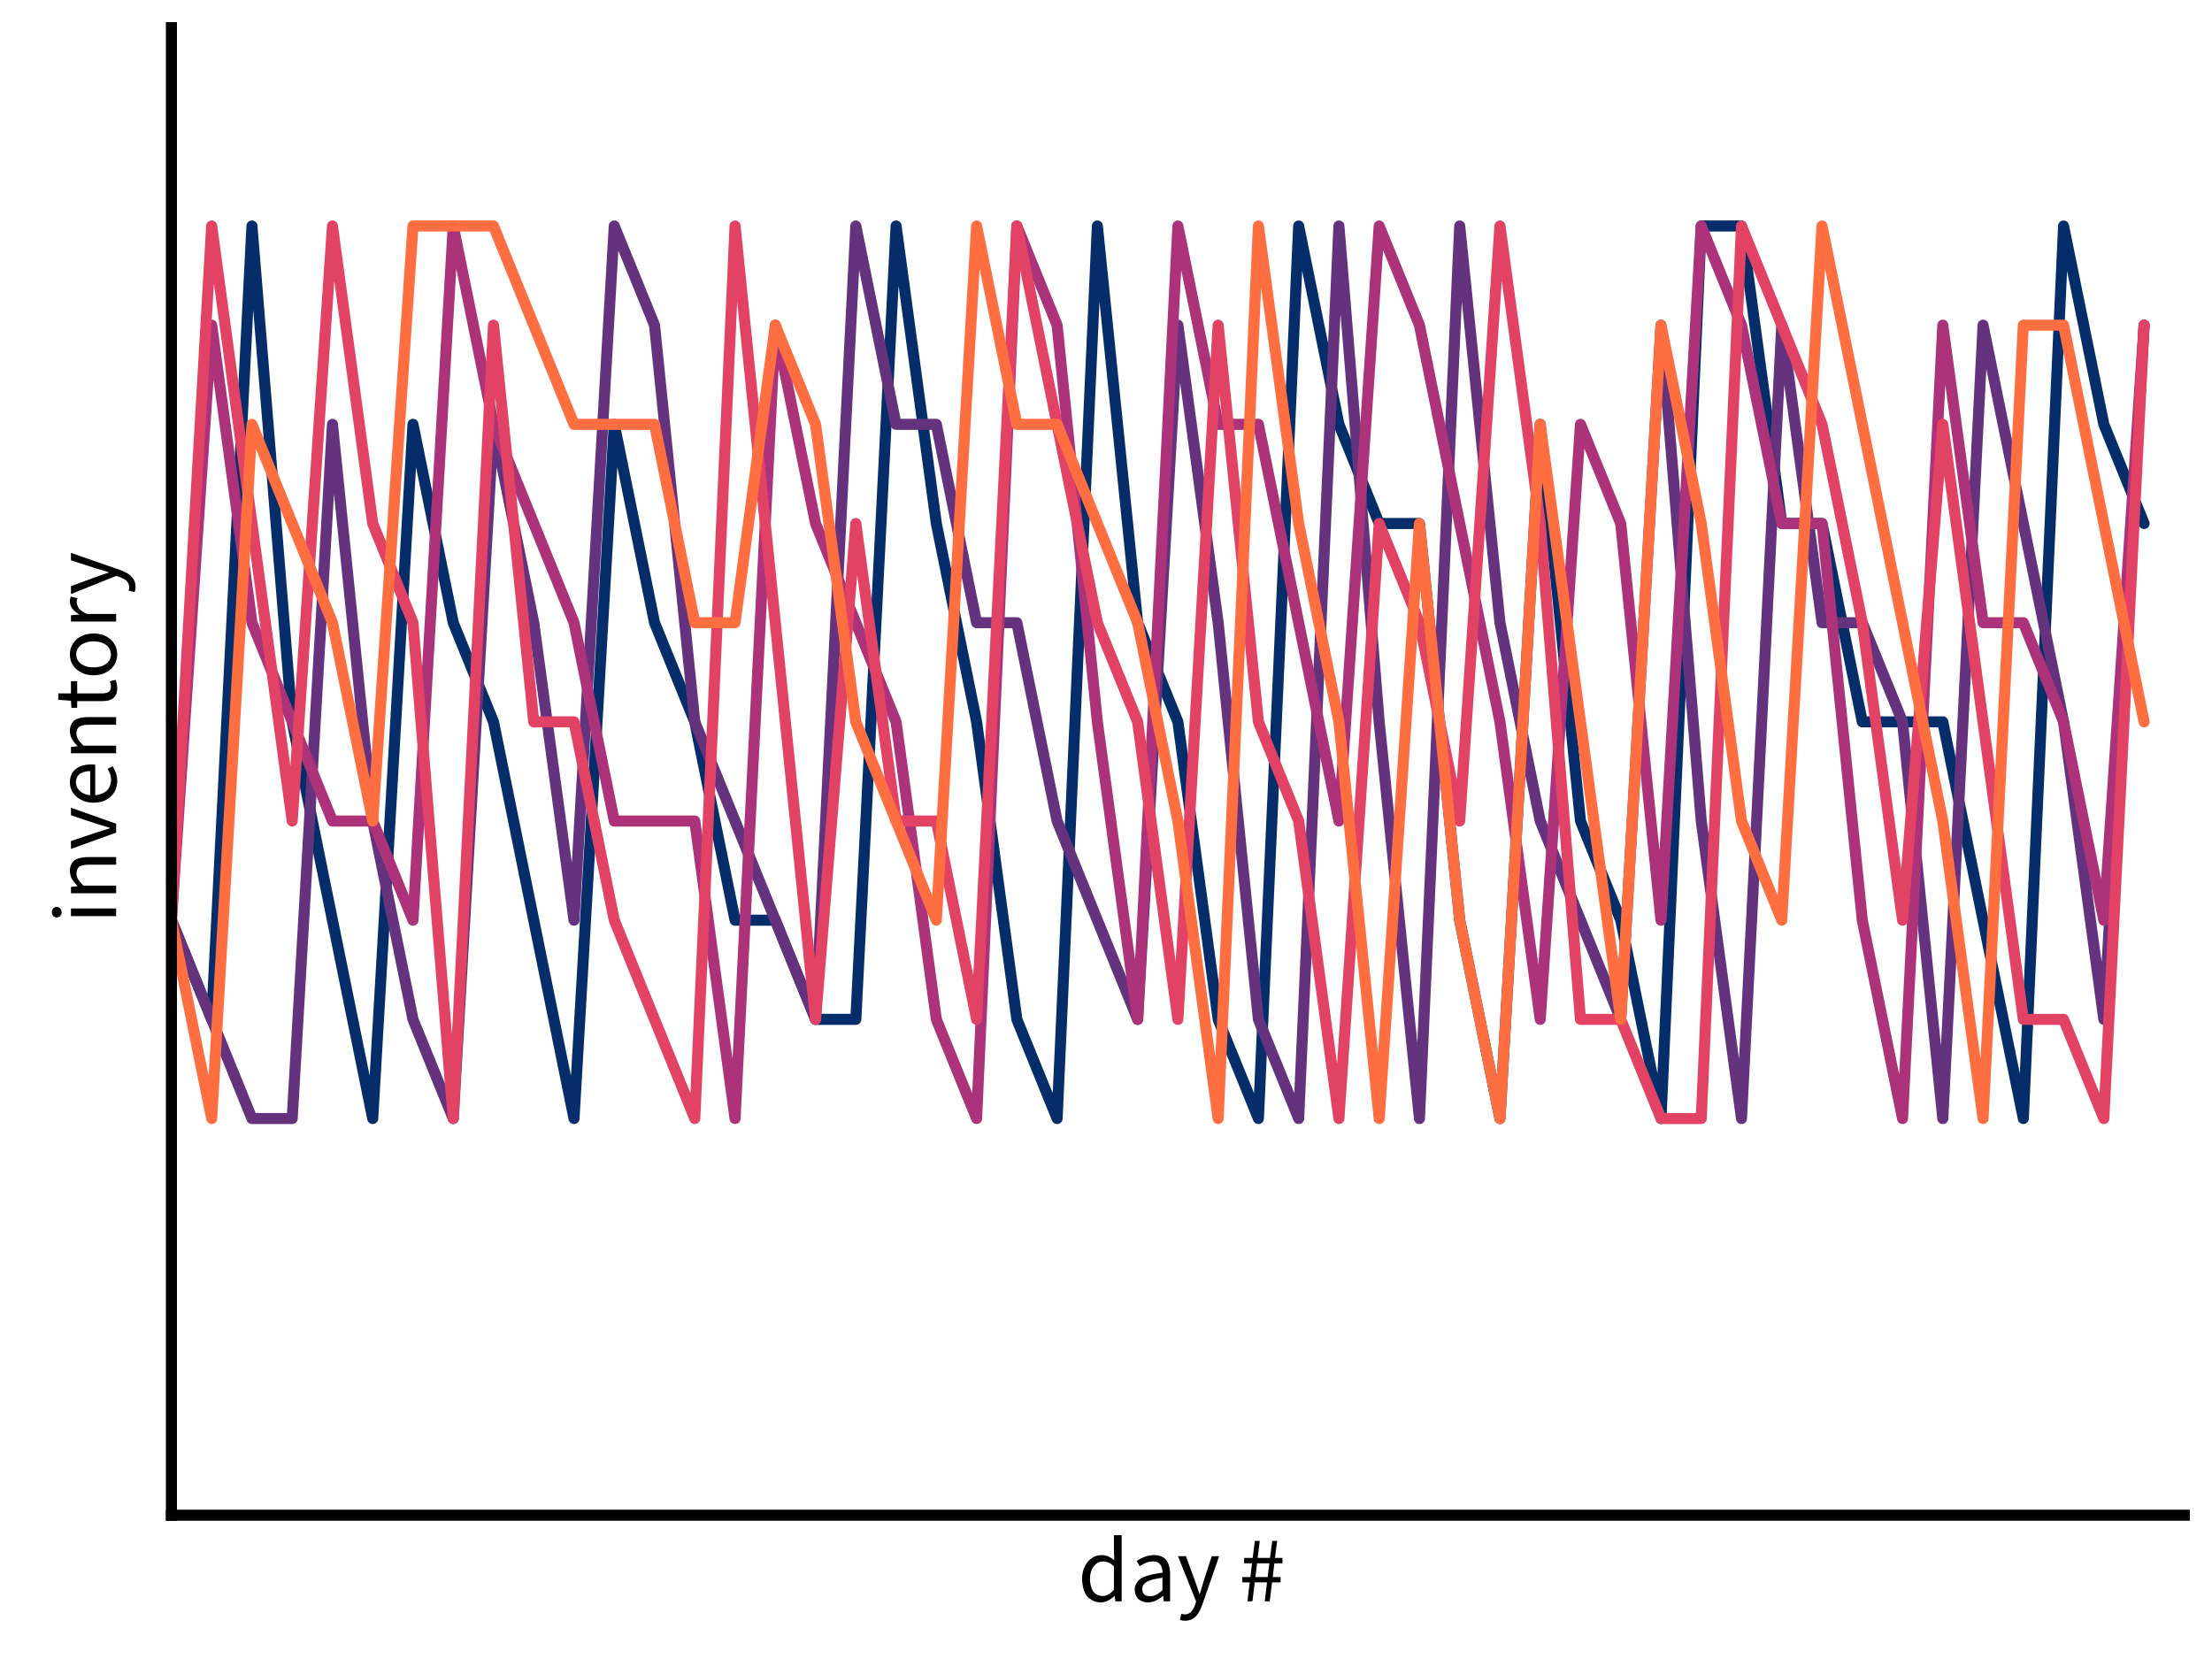
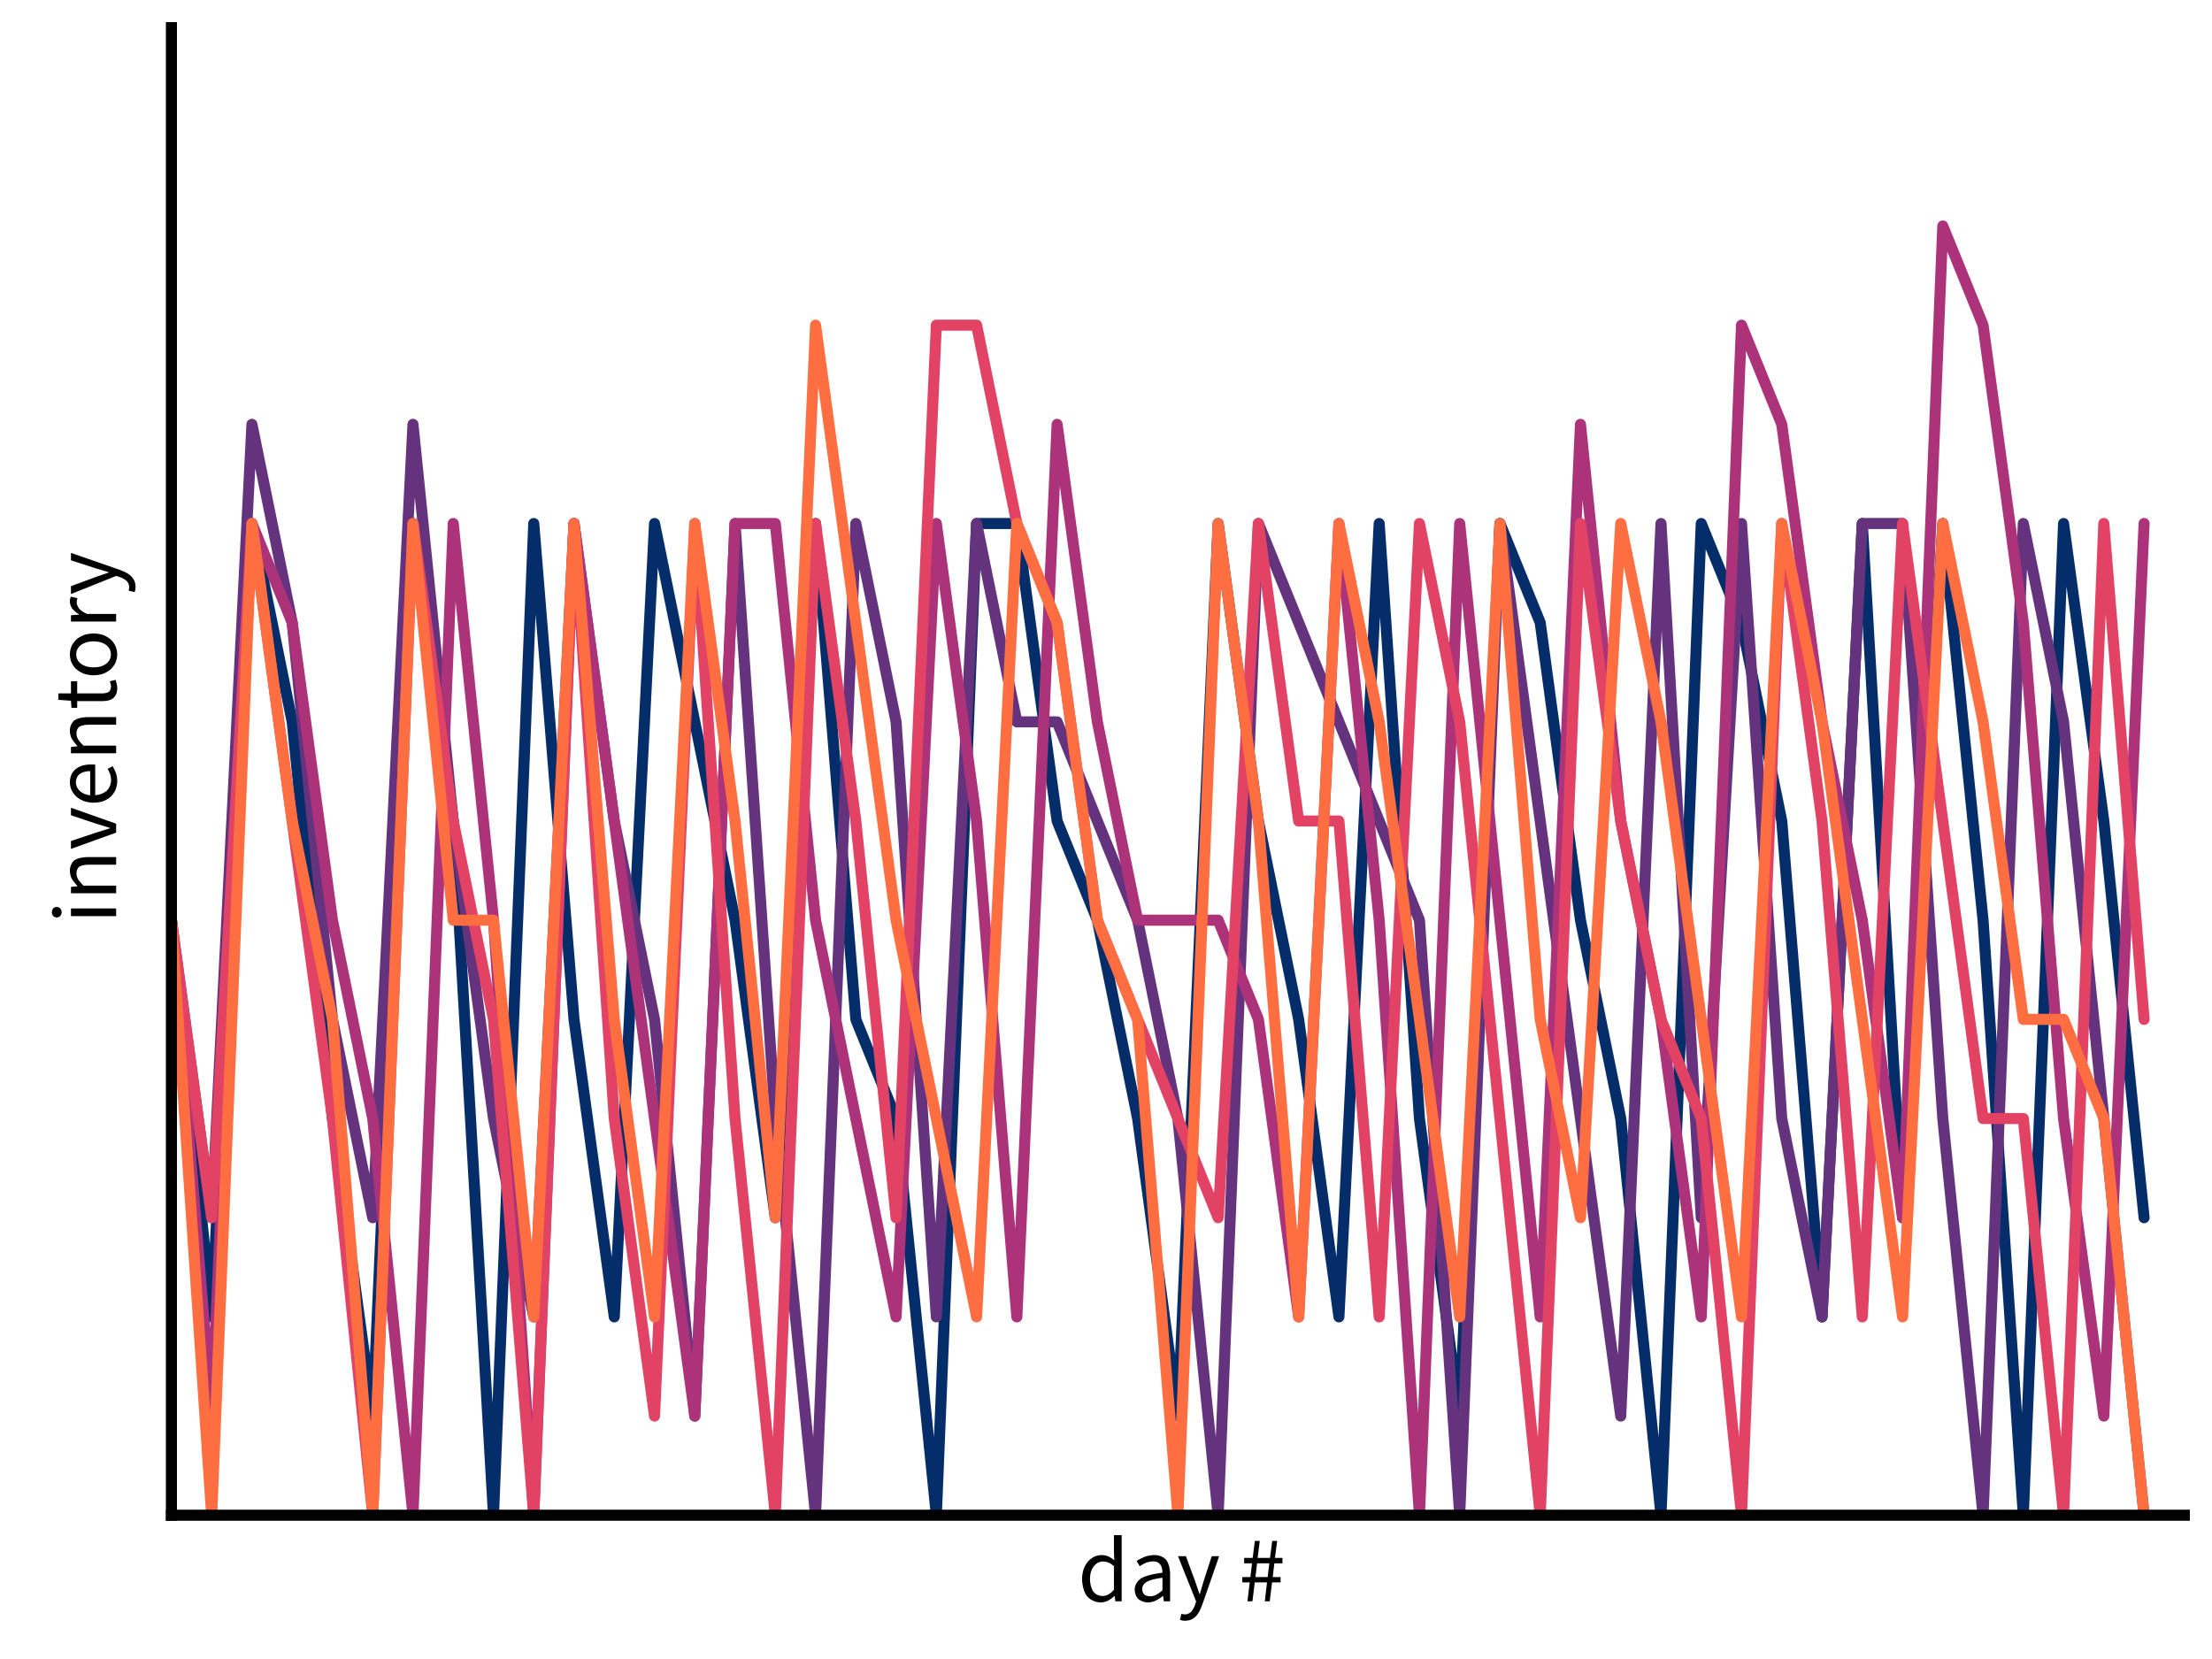
<svg xmlns="http://www.w3.org/2000/svg" height="600" stroke-opacity="1" viewBox="0.0 0.0 800.0 600.0" font-size="1" width="800" stroke="rgb(0,0,0)" version="1.1">
  <defs />
  <g stroke-linejoin="bevel" stroke-opacity="0.0" fill-opacity="0.0" stroke="rgb(0,0,0)" stroke-width="0.0" fill="rgb(0,0,0)" stroke-linecap="butt" stroke-miterlimit="10.0">
    <path d="M 0,0 v 600 h 800 v -600 Z" />
  </g>
  <g stroke-linejoin="round" stroke-opacity="1.0" fill-opacity="0.0" stroke="rgb(5,45,105)" stroke-width="4" fill="rgb(0,0,0)" stroke-linecap="round" stroke-miterlimit="10.0">
    <defs>
      <clipPath id="myClip1">
        <path d="M 62,10 v 538 h 728 v -538 Z" />
      </clipPath>
    </defs>
    <g clip-path="url(#myClip1)">
-       <path d="M 62,332.8 l 14.56,35.867 l 14.56,-286.933 l 14.56,179.333 l 14.56,71.733 l 14.56,71.733 l 14.56,-251.067 l 14.56,71.733 l 14.56,35.867 l 14.56,71.733 l 14.56,71.733 l 14.56,-251.067 l 14.56,71.733 l 14.56,35.867 l 14.56,71.733 h 14.56 l 14.56,35.867 h 14.56 l 14.56,-286.933 l 14.56,107.6 l 14.56,71.733 l 14.56,107.6 l 14.56,35.867 l 14.56,-322.8 l 14.56,143.467 l 14.56,35.867 l 14.56,107.6 l 14.56,35.867 l 14.56,-322.8 l 14.56,71.733 l 14.56,35.867 h 14.56 l 14.56,143.467 l 14.56,71.733 l 14.56,-251.067 l 14.56,143.467 l 14.56,35.867 l 14.56,71.733 l 14.56,-322.8 h 14.56 l 14.56,107.6 h 14.56 l 14.56,71.733 h 14.56 h 14.56 l 14.56,71.733 l 14.56,71.733 l 14.56,-322.8 l 14.56,71.733 l 14.56,35.867 " />
+       <path d="M 62,332.8 l 14.56,143.467 l 14.56,-286.933 l 14.56,71.733 l 14.56,143.467 l 14.56,107.6 l 14.56,-322.8 l 14.56,107.6 l 14.56,251.067 l 14.56,-358.667 l 14.56,179.333 l 14.56,107.6 l 14.56,-286.933 l 14.56,71.733 l 14.56,71.733 l 14.56,107.6 l 14.56,-251.067 l 14.56,179.333 l 14.56,35.867 l 14.56,143.467 l 14.56,-358.667 h 14.56 l 14.56,107.6 l 14.56,35.867 l 14.56,71.733 l 14.56,107.6 l 14.56,-322.8 l 14.56,107.6 l 14.56,71.733 l 14.56,107.6 l 14.56,-286.933 l 14.56,215.2 l 14.56,107.6 l 14.56,-322.8 l 14.56,35.867 l 14.56,107.6 l 14.56,71.733 l 14.56,143.467 l 14.56,-358.667 l 14.56,35.867 l 14.56,71.733 l 14.56,179.333 l 14.56,-286.933 l 14.56,251.067 l 14.56,-251.067 l 14.56,143.467 l 14.56,215.2 l 14.56,-358.667 l 14.56,107.6 l 14.56,143.467 " />
    </g>
  </g>
  <g stroke-linejoin="round" stroke-opacity="1.0" fill-opacity="0.0" stroke="rgb(101,50,125)" stroke-width="4" fill="rgb(0,0,0)" stroke-linecap="round" stroke-miterlimit="10.0">
    <defs>
      <clipPath id="myClip2">
        <path d="M 62,10 v 538 h 728 v -538 Z" />
      </clipPath>
    </defs>
    <g clip-path="url(#myClip2)">
-       <path d="M 62,332.8 l 14.56,35.867 l 14.56,35.867 h 14.56 l 14.56,-251.067 l 14.56,143.467 l 14.56,71.733 l 14.56,35.867 l 14.56,-251.067 l 14.56,71.733 l 14.56,107.6 l 14.56,-251.067 l 14.56,35.867 l 14.56,143.467 l 14.56,35.867 l 14.56,35.867 l 14.56,35.867 l 14.56,-286.933 l 14.56,71.733 h 14.56 l 14.56,71.733 h 14.56 l 14.56,71.733 l 14.56,35.867 l 14.56,35.867 l 14.56,-251.067 l 14.56,107.6 l 14.56,143.467 l 14.56,35.867 l 14.56,-322.8 l 14.56,179.333 l 14.56,143.467 l 14.56,-322.8 l 14.56,143.467 l 14.56,71.733 l 14.56,35.867 l 14.56,35.867 l 14.56,-251.067 l 14.56,179.333 l 14.56,107.6 l 14.56,-286.933 l 14.56,107.6 h 14.56 l 14.56,35.867 l 14.56,143.467 l 14.56,-286.933 l 14.56,71.733 l 14.56,71.733 l 14.56,107.6 l 14.56,-251.067 " />
+       <path d="M 62,332.8 l 14.56,107.6 l 14.56,-286.933 l 14.56,71.733 l 14.56,143.467 l 14.56,71.733 l 14.56,-286.933 l 14.56,143.467 l 14.56,107.6 l 14.56,71.733 l 14.56,-286.933 l 14.56,107.6 l 14.56,71.733 l 14.56,143.467 l 14.56,-322.8 l 14.56,215.2 l 14.56,143.467 l 14.56,-358.667 l 14.56,71.733 l 14.56,215.2 l 14.56,-286.933 l 14.56,71.733 h 14.56 l 14.56,35.867 l 14.56,35.867 l 14.56,71.733 l 14.56,143.467 l 14.56,-358.667 l 14.56,35.867 l 14.56,35.867 l 14.56,35.867 l 14.56,35.867 l 14.56,215.2 l 14.56,-358.667 l 14.56,107.6 l 14.56,107.6 l 14.56,107.6 l 14.56,-322.8 l 14.56,251.067 l 14.56,-251.067 l 14.56,215.2 l 14.56,71.733 l 14.56,-286.933 h 14.56 l 14.56,215.2 l 14.56,143.467 l 14.56,-358.667 l 14.56,71.733 l 14.56,143.467 l 14.56,143.467 " />
    </g>
  </g>
  <g stroke-linejoin="round" stroke-opacity="1.0" fill-opacity="0.0" stroke="rgb(172,50,122)" stroke-width="4" fill="rgb(0,0,0)" stroke-linecap="round" stroke-miterlimit="10.0">
    <defs>
      <clipPath id="myClip3">
        <path d="M 62,10 v 538 h 728 v -538 Z" />
      </clipPath>
    </defs>
    <g clip-path="url(#myClip3)">
-       <path d="M 62,332.8 l 14.56,-215.2 l 14.56,107.6 l 14.56,35.867 l 14.56,35.867 h 14.56 l 14.56,35.867 l 14.56,-251.067 l 14.56,71.733 l 14.56,35.867 l 14.56,35.867 l 14.56,71.733 h 14.56 h 14.56 l 14.56,107.6 l 14.56,-286.933 l 14.56,71.733 l 14.56,35.867 l 14.56,35.867 l 14.56,107.6 l 14.56,35.867 l 14.56,-322.8 l 14.56,35.867 l 14.56,143.467 l 14.56,107.6 l 14.56,-286.933 l 14.56,71.733 h 14.56 l 14.56,71.733 l 14.56,71.733 l 14.56,-215.2 l 14.56,35.867 l 14.56,71.733 l 14.56,71.733 l 14.56,107.6 l 14.56,-215.2 l 14.56,35.867 l 14.56,143.467 l 14.56,-251.067 l 14.56,35.867 l 14.56,71.733 h 14.56 l 14.56,143.467 l 14.56,71.733 l 14.56,-286.933 l 14.56,107.6 h 14.56 l 14.56,35.867 l 14.56,71.733 l 14.56,-215.2 " />
+       <path d="M 62,332.8 l 14.56,179.333 l 14.56,-322.8 l 14.56,35.867 l 14.56,107.6 l 14.56,71.733 l 14.56,143.467 l 14.56,-358.667 l 14.56,143.467 l 14.56,215.2 l 14.56,-358.667 l 14.56,107.6 l 14.56,107.6 l 14.56,107.6 l 14.56,-322.8 h 14.56 l 14.56,143.467 l 14.56,71.733 l 14.56,71.733 l 14.56,-286.933 l 14.56,107.6 l 14.56,179.333 l 14.56,-322.8 l 14.56,107.6 l 14.56,71.733 h 14.56 h 14.56 l 14.56,35.867 l 14.56,107.6 l 14.56,-286.933 l 14.56,143.467 l 14.56,215.2 l 14.56,-358.667 l 14.56,143.467 l 14.56,143.467 l 14.56,-322.8 l 14.56,143.467 l 14.56,71.733 l 14.56,107.6 l 14.56,-358.667 l 14.56,35.867 l 14.56,107.6 l 14.56,71.733 l 14.56,107.6 l 14.56,-358.667 l 14.56,35.867 l 14.56,107.6 l 14.56,179.333 l 14.56,107.6 l 14.56,-322.8 " />
    </g>
  </g>
  <g stroke-linejoin="round" stroke-opacity="1.0" fill-opacity="0.0" stroke="rgb(226,66,100)" stroke-width="4" fill="rgb(0,0,0)" stroke-linecap="round" stroke-miterlimit="10.0">
    <defs>
      <clipPath id="myClip4">
        <path d="M 62,10 v 538 h 728 v -538 Z" />
      </clipPath>
    </defs>
    <g clip-path="url(#myClip4)">
-       <path d="M 62,332.8 l 14.56,-251.067 l 14.56,107.6 l 14.56,107.6 l 14.56,-215.2 l 14.56,107.6 l 14.56,35.867 l 14.56,179.333 l 14.56,-286.933 l 14.56,143.467 h 14.56 l 14.56,71.733 l 14.56,35.867 l 14.56,35.867 l 14.56,-322.8 l 14.56,143.467 l 14.56,143.467 l 14.56,-179.333 l 14.56,107.6 h 14.56 l 14.56,71.733 l 14.56,-286.933 l 14.56,71.733 l 14.56,71.733 l 14.56,35.867 l 14.56,107.6 l 14.56,-251.067 l 14.56,143.467 l 14.56,35.867 l 14.56,107.6 l 14.56,-215.2 l 14.56,35.867 l 14.56,71.733 l 14.56,-215.2 l 14.56,107.6 l 14.56,179.333 h 14.56 l 14.56,35.867 h 14.56 l 14.56,-322.8 l 14.56,35.867 l 14.56,35.867 l 14.56,71.733 l 14.56,107.6 l 14.56,-179.333 l 14.56,107.6 l 14.56,107.6 h 14.56 l 14.56,35.867 l 14.56,-286.933 " />
+       <path d="M 62,332.8 l 14.56,107.6 l 14.56,-251.067 l 14.56,107.6 l 14.56,107.6 l 14.56,143.467 l 14.56,-358.667 l 14.56,107.6 l 14.56,71.733 l 14.56,179.333 l 14.56,-358.667 l 14.56,215.2 l 14.56,107.6 l 14.56,-322.8 l 14.56,215.2 l 14.56,143.467 l 14.56,-358.667 l 14.56,107.6 l 14.56,143.467 l 14.56,-322.8 h 14.56 l 14.56,71.733 l 14.56,35.867 l 14.56,107.6 l 14.56,35.867 l 14.56,35.867 l 14.56,35.867 l 14.56,-251.067 l 14.56,107.6 h 14.56 l 14.56,179.333 l 14.56,-286.933 l 14.56,71.733 l 14.56,143.467 l 14.56,143.467 l 14.56,-358.667 l 14.56,107.6 l 14.56,71.733 l 14.56,35.867 l 14.56,143.467 l 14.56,-358.667 l 14.56,107.6 l 14.56,179.333 l 14.56,-286.933 l 14.56,107.6 l 14.56,107.6 h 14.56 l 14.56,143.467 l 14.56,-358.667 l 14.56,179.333 " />
    </g>
  </g>
  <g stroke-linejoin="round" stroke-opacity="1.0" fill-opacity="0.0" stroke="rgb(255,110,64)" stroke-width="4" fill="rgb(0,0,0)" stroke-linecap="round" stroke-miterlimit="10.0">
    <defs>
      <clipPath id="myClip5">
        <path d="M 62,10 v 538 h 728 v -538 Z" />
      </clipPath>
    </defs>
    <g clip-path="url(#myClip5)">
-       <path d="M 62,332.8 l 14.56,71.733 l 14.56,-251.067 l 14.56,35.867 l 14.56,35.867 l 14.56,71.733 l 14.56,-215.2 h 14.56 h 14.56 l 14.56,35.867 l 14.56,35.867 h 14.56 h 14.56 l 14.56,71.733 h 14.56 l 14.56,-107.6 l 14.56,35.867 l 14.56,107.6 l 14.56,35.867 l 14.56,35.867 l 14.56,-251.067 l 14.56,71.733 h 14.56 l 14.56,35.867 l 14.56,35.867 l 14.56,71.733 l 14.56,107.6 l 14.56,-322.8 l 14.56,107.6 l 14.56,71.733 l 14.56,143.467 l 14.56,-215.2 l 14.56,143.467 l 14.56,71.733 l 14.56,-251.067 l 14.56,107.6 l 14.56,107.6 l 14.56,-251.067 l 14.56,71.733 l 14.56,107.6 l 14.56,35.867 l 14.56,-251.067 l 14.56,71.733 l 14.56,71.733 l 14.56,71.733 l 14.56,107.6 l 14.56,-286.933 h 14.56 l 14.56,71.733 l 14.56,71.733 " />
+       <path d="M 62,332.8 l 14.56,215.2 l 14.56,-358.667 l 14.56,107.6 l 14.56,71.733 l 14.56,179.333 l 14.56,-358.667 l 14.56,143.467 h 14.56 l 14.56,143.467 l 14.56,-286.933 l 14.56,179.333 l 14.56,107.6 l 14.56,-286.933 l 14.56,107.6 l 14.56,143.467 l 14.56,-322.8 l 14.56,107.6 l 14.56,107.6 l 14.56,71.733 l 14.56,71.733 l 14.56,-286.933 l 14.56,35.867 l 14.56,107.6 l 14.56,35.867 l 14.56,179.333 l 14.56,-358.667 l 14.56,107.6 l 14.56,179.333 l 14.56,-286.933 l 14.56,71.733 l 14.56,107.6 l 14.56,107.6 l 14.56,-286.933 l 14.56,179.333 l 14.56,71.733 l 14.56,-251.067 l 14.56,71.733 l 14.56,107.6 l 14.56,107.6 l 14.56,-286.933 l 14.56,71.733 l 14.56,107.6 l 14.56,107.6 l 14.56,-286.933 l 14.56,71.733 l 14.56,107.6 h 14.56 l 14.56,35.867 l 14.56,143.467 " />
    </g>
  </g>
  <g stroke-linejoin="bevel" stroke-opacity="0.0" fill-opacity="1.0" stroke="rgb(0,0,0)" stroke-width="0.0" fill="rgb(0,0,0)" stroke-linecap="butt" stroke-miterlimit="10.0">
    <path d="M 42,334.076 ZM 22.302,329.908 c 0,0.807 -0.504,1.361 -0.504 1.361c -0.504,0.555 -1.277,0.555 -1.277 0.555c -0.807,0 -1.294,-0.555 -1.294 -0.555c -0.487,-0.555 -0.487,-1.361 -0.487 -1.361c -0,-0.807 0.487,-1.361 0.487 -1.361c 0.487,-0.555 1.294,-0.555 1.294 -0.555c 0.773,-0 1.277,0.555 1.277 0.555c 0.504,0.555 0.504,1.361 0.504 1.361ZM 22.302,329.908 ZM 25.664,331.319 l -0,-2.756 l 16.336,-0 l 0,2.756 l -16.336,0 ZM 42,325.807 ZM 25.664,323.05 l -0,-2.286 l 2.353,-0.235 l -0,-0.101 c -1.177,-1.177 -1.966,-2.471 -1.966 -2.471c -0.79,-1.294 -0.79,-3.008 -0.79 -3.008c -0,-2.588 1.613,-3.781 1.613 -3.781c 1.613,-1.193 4.773,-1.193 4.773 -1.193l 10.353,-0 l 0,2.756 l -9.983,0 c -2.319,0 -3.345,0.74 -3.345 0.74c -1.025,0.74 -1.025,2.353 -1.025 2.353c 0,1.277 0.639,2.252 0.639 2.252c 0.639,0.975 1.882,2.219 1.882 2.219l 11.832,-0 l 0,2.756 l -16.336,0 ZM 42,307.42 ZM 25.664,307.017 l -0,-2.857 l 9.277,-3.092 c 1.21,-0.37 2.42,-0.756 2.42 -0.756c 1.21,-0.387 2.387,-0.756 2.387 -0.756l -0,-0.135 c -1.177,-0.37 -2.387,-0.74 -2.387 -0.74l -2.42,-0.74 l -9.277,-3.092 l -0,-2.723 l 16.336,5.782 l 0,3.227 ZM 42,291.857 ZM 33.865,290.311 c -2.017,0 -3.613,-0.622 -3.613 -0.622c -1.597,-0.622 -2.706,-1.647 -2.706 -1.647c -1.109,-1.025 -1.698,-2.336 -1.698 -2.336c -0.588,-1.311 -0.588,-2.723 -0.588 -2.723c -0,-1.546 0.538,-2.773 0.538 -2.773c 0.538,-1.227 1.546,-2.05 1.546 -2.05c 1.008,-0.824 2.42,-1.26 2.42 -1.26c 1.412,-0.437 3.16,-0.437 3.16 -0.437c 0.908,-0 1.513,0.101 1.513 0.101l 0,11.025 c 2.655,-0.168 4.202,-1.63 4.202 -1.63c 1.546,-1.462 1.546,-3.815 1.546 -3.815c -0,-1.177 -0.353,-2.168 -0.353 -2.168c -0.353,-0.992 -0.924,-1.899 -0.924 -1.899l 1.815,-0.975 c 0.672,1.076 1.177,2.387 1.177 2.387c 0.504,1.311 0.504,2.992 0.504 2.992c 0,1.647 -0.588,3.076 -0.588 3.076c -0.588,1.429 -1.681,2.487 -1.681 2.487c -1.092,1.059 -2.672,1.664 -2.672 1.664c -1.58,0.605 -3.597,0.605 -3.597 0.605ZM 33.865,290.311 ZM 32.622,278.882 c -2.521,0 -3.849,1.059 -3.849 1.059c -1.328,1.059 -1.328,2.975 -1.328 2.975c 0,0.874 0.353,1.664 0.353 1.664c 0.353,0.79 1.008,1.429 1.008 1.429c 0.655,0.639 1.613,1.059 1.613 1.059c 0.958,0.42 2.202,0.555 2.202 0.555l -0,-8.739 ZM 42,275.185 ZM 25.664,272.429 l -0,-2.286 l 2.353,-0.235 l -0,-0.101 c -1.177,-1.177 -1.966,-2.471 -1.966 -2.471c -0.79,-1.294 -0.79,-3.008 -0.79 -3.008c -0,-2.588 1.613,-3.781 1.613 -3.781c 1.613,-1.193 4.773,-1.193 4.773 -1.193l 10.353,-0 l 0,2.756 l -9.983,0 c -2.319,0 -3.345,0.74 -3.345 0.74c -1.025,0.74 -1.025,2.353 -1.025 2.353c 0,1.277 0.639,2.252 0.639 2.252c 0.639,0.975 1.882,2.219 1.882 2.219l 11.832,-0 l 0,2.756 l -16.336,0 ZM 42,256.798 ZM 27.916,253.571 l 0,2.42 l -2.084,0 l -0.168,-2.555 l -4.571,-0.336 l -0,-2.319 l 4.571,-0 l -0,-4.403 l 2.252,-0 l 0,4.403 l 9.076,-0 c 1.513,-0 2.336,-0.555 2.336 -0.555c 0.824,-0.555 0.824,-1.966 0.824 -1.966c -0,-0.437 -0.135,-0.941 -0.135 -0.941c -0.135,-0.504 -0.302,-0.908 -0.302 -0.908l 2.084,-0.538 c 0.235,0.672 0.42,1.462 0.42 1.462c 0.185,0.79 0.185,1.563 0.185 1.563c 0,1.311 -0.403,2.202 -0.403 2.202c -0.403,0.891 -1.109,1.445 -1.109 1.445c -0.706,0.555 -1.714,0.79 -1.714 0.79c -1.008,0.235 -2.219,0.235 -2.219 0.235l -9.042,0 ZM 42,245.773 ZM 33.865,244.227 c -2.05,0 -3.647,-0.622 -3.647 -0.622c -1.597,-0.622 -2.706,-1.664 -2.706 -1.664c -1.109,-1.042 -1.681,-2.403 -1.681 -2.403c -0.571,-1.361 -0.571,-2.874 -0.571 -2.874c -0,-1.513 0.571,-2.874 0.571 -2.874c 0.571,-1.361 1.681,-2.403 1.681 -2.403c 1.109,-1.042 2.706,-1.664 2.706 -1.664c 1.597,-0.622 3.647,-0.622 3.647 -0.622c 2.017,-0 3.613,0.622 3.613 0.622c 1.597,0.622 2.689,1.664 2.689 1.664c 1.092,1.042 1.664,2.403 1.664 2.403c 0.571,1.361 0.571,2.874 0.571 2.874c 0,1.513 -0.571,2.874 -0.571 2.874c -0.571,1.361 -1.664,2.403 -1.664 2.403c -1.092,1.042 -2.689,1.664 -2.689 1.664c -1.597,0.622 -3.613,0.622 -3.613 0.622ZM 33.865,244.227 ZM 33.865,241.37 c 1.412,-0 2.555,-0.336 2.555 -0.336c 1.143,-0.336 1.966,-0.958 1.966 -0.958c 0.824,-0.622 1.277,-1.496 1.277 -1.496c 0.454,-0.874 0.454,-1.916 0.454 -1.916c -0,-1.042 -0.454,-1.916 -0.454 -1.916c -0.454,-0.874 -1.277,-1.496 -1.277 -1.496c -0.824,-0.622 -1.966,-0.958 -1.966 -0.958c -1.143,-0.336 -2.555,-0.336 -2.555 -0.336c -1.412,0 -2.571,0.336 -2.571 0.336c -1.16,0.336 -2,0.958 -2 0.958c -0.84,0.622 -1.294,1.496 -1.294 1.496c -0.454,0.874 -0.454,1.916 -0.454 1.916c 0,1.042 0.454,1.916 0.454 1.916c 0.454,0.874 1.294,1.496 1.294 1.496c 0.84,0.622 2,0.958 2 0.958c 1.16,0.336 2.571,0.336 2.571 0.336ZM 42,227.555 ZM 25.664,224.798 l -0,-2.286 l 2.958,-0.235 l -0,-0.101 c -1.546,-0.84 -2.454,-2.034 -2.454 -2.034c -0.908,-1.193 -0.908,-2.605 -0.908 -2.605c -0,-0.975 0.336,-1.748 0.336 -1.748l 2.42,0.538 c -0.135,0.403 -0.202,0.74 -0.202 0.74c -0.067,0.336 -0.067,0.84 -0.067 0.84c 0,1.042 0.84,2.168 0.84 2.168c 0.84,1.126 2.924,1.966 2.924 1.966l 10.487,-0 l 0,2.756 l -16.336,0 ZM 42,215.252 ZM 46.504,213.605 l 0.151,-0.605 c 0,0 0.084,-0.639 0.084 -0.639c -0,-1.412 -0.992,-2.303 -0.992 -2.303c -0.992,-0.891 -2.504,-1.395 -2.504 -1.395l -1.21,-0.37 l -16.37,6.555 l -0,-2.857 l 9.042,-3.328 c 1.076,-0.37 2.269,-0.79 2.269 -0.79c 1.193,-0.42 2.336,-0.79 2.336 -0.79l -0,-0.135 c -1.109,-0.37 -2.319,-0.706 -2.319 -0.706c -1.21,-0.336 -2.286,-0.672 -2.286 -0.672l -9.042,-2.924 l -0,-2.689 l 17.681,6.151 c 1.21,0.437 2.252,0.975 2.252 0.975c 1.042,0.538 1.798,1.277 1.798 1.277c 0.756,0.74 1.193,1.681 1.193 1.681c 0.437,0.941 0.437,2.185 0.437 2.185c 0,0.571 -0.084,1.042 -0.084 1.042c -0.084,0.471 -0.252,0.874 -0.252 0.874l -2.185,-0.538 h 0 Z" />
  </g>
  <g stroke-linejoin="miter" stroke-opacity="1.0" fill-opacity="0.0" stroke="rgb(0,0,0)" stroke-width="4" fill="rgb(0,0,0)" stroke-linecap="square" stroke-miterlimit="10.0">
    <path d="M 62,548 v -538 " />
  </g>
  <g stroke-linejoin="miter" stroke-opacity="1.0" fill-opacity="0.0" stroke="rgb(0,0,0)" stroke-width="4" fill="rgb(0,0,0)" stroke-linecap="square" stroke-miterlimit="10.0">
    <path d="M 62,548 h 728 " />
  </g>
  <g stroke-linejoin="bevel" stroke-opacity="0.0" fill-opacity="1.0" stroke="rgb(0,0,0)" stroke-width="0.0" fill="rgb(0,0,0)" stroke-linecap="butt" stroke-miterlimit="10.0">
    <path d="M 389.765,579.143 ZM 391.344,571.008 c 0,-1.983 0.588,-3.58 0.588 -3.58c 0.588,-1.597 1.563,-2.706 1.563 -2.706c 0.975,-1.109 2.252,-1.714 2.252 -1.714c 1.277,-0.605 2.689,-0.605 2.689 -0.605c 1.412,0 2.454,0.504 2.454 0.504c 1.042,0.504 2.118,1.378 2.118 1.378l -0.135,-2.79 v -6.286 h 2.79 v 23.933 h -2.286 l -0.235,-1.916 h -0.101 c -0.975,0.941 -2.235,1.63 -2.235 1.63c -1.26,0.689 -2.706,0.689 -2.706 0.689c -3.092,-0 -4.924,-2.219 -4.924 -2.219c -1.832,-2.219 -1.832,-6.319 -1.832 -6.319ZM 391.344,571.008 ZM 394.202,570.975 c 0,2.958 1.177,4.605 1.177 4.605c 1.177,1.647 3.328,1.647 3.328 1.647c 1.143,0 2.151,-0.555 2.151 -0.555c 1.008,-0.555 2.017,-1.698 2.017 -1.698v -8.538 c -1.042,-0.941 -2,-1.328 -2 -1.328c -0.958,-0.387 -1.966,-0.387 -1.966 -0.387c -0.975,-0 -1.832,0.454 -1.832 0.454c -0.857,0.454 -1.496,1.277 -1.496 1.277c -0.639,0.824 -1.008,1.966 -1.008 1.966c -0.37,1.143 -0.37,2.555 -0.37 2.555ZM 408.42,579.143 ZM 410.37,574.908 c 0,-2.689 2.403,-4.118 2.403 -4.118c 2.403,-1.429 7.647,-2 7.647 -2c 0,-0.773 -0.151,-1.513 -0.151 -1.513c -0.151,-0.74 -0.538,-1.311 -0.538 -1.311c -0.387,-0.571 -1.025,-0.924 -1.025 -0.924c -0.639,-0.353 -1.647,-0.353 -1.647 -0.353c -1.445,-0 -2.672,0.538 -2.672 0.538c -1.227,0.538 -2.202,1.21 -2.202 1.21l -1.109,-1.916 c 1.143,-0.74 2.79,-1.429 2.79 -1.429c 1.647,-0.689 3.63,-0.689 3.63 -0.689c 2.992,0 4.336,1.832 4.336 1.832c 1.345,1.832 1.345,4.891 1.345 4.891v 10.017 h -2.286 l -0.235,-1.95 h -0.067 c -1.177,0.975 -2.538,1.664 -2.538 1.664c -1.361,0.689 -2.874,0.689 -2.874 0.689c -2.084,-0 -3.445,-1.21 -3.445 -1.21c -1.361,-1.21 -1.361,-3.429 -1.361 -3.429ZM 410.37,574.908 ZM 413.092,574.706 c 0,1.412 0.824,2.017 0.824 2.017c 0.824,0.605 2.034,0.605 2.034 0.605c 1.177,0 2.235,-0.555 2.235 -0.555c 1.059,-0.555 2.235,-1.63 2.235 -1.63v -4.538 c -2.05,0.269 -3.462,0.639 -3.462 0.639c -1.412,0.37 -2.269,0.874 -2.269 0.874c -0.857,0.504 -1.227,1.16 -1.227 1.16c -0.37,0.655 -0.37,1.429 -0.37 1.429ZM 425.63,579.143 ZM 427.277,583.647 l 0.605,0.151 c 0,0 0.639,0.084 0.639 0.084c 1.412,0 2.303,-0.992 2.303 -0.992c 0.891,-0.992 1.395,-2.504 1.395 -2.504l 0.37,-1.21 l -6.555,-16.37 h 2.857 l 3.328,9.042 c 0.37,1.076 0.79,2.269 0.79 2.269c 0.42,1.193 0.79,2.336 0.79 2.336h 0.135 c 0.37,-1.109 0.706,-2.319 0.706 -2.319c 0.336,-1.21 0.672,-2.286 0.672 -2.286l 2.924,-9.042 h 2.689 l -6.151,17.681 c -0.437,1.21 -0.975,2.252 -0.975 2.252c -0.538,1.042 -1.277,1.798 -1.277 1.798c -0.74,0.756 -1.681,1.193 -1.681 1.193c -0.941,0.437 -2.185,0.437 -2.185 0.437c -0.571,-0 -1.042,-0.084 -1.042 -0.084c -0.471,-0.084 -0.874,-0.252 -0.874 -0.252l 0.538,-2.185 h 0 ZM 448.118,579.143 ZM 451.983,572.286 h -2.689 v -1.916 h 2.924 l 0.605,-4.975 h -2.857 v -1.95 h 3.092 l 0.773,-6.151 h 1.782 l -0.773,6.151 h 4.471 l 0.807,-6.151 h 1.782 l -0.807,6.151 h 2.723 v 1.95 h -2.924 l -0.605,4.975 h 2.857 v 1.916 h -3.092 l -0.84,6.857 h -1.782 l 0.807,-6.857 h -4.437 l -0.84,6.857 h -1.815 ZM 451.983,572.286 ZM 458.471,570.37 l 0.605,-4.975 h -4.437 l -0.605,4.975 h 4.437 Z" />
  </g>
</svg>
